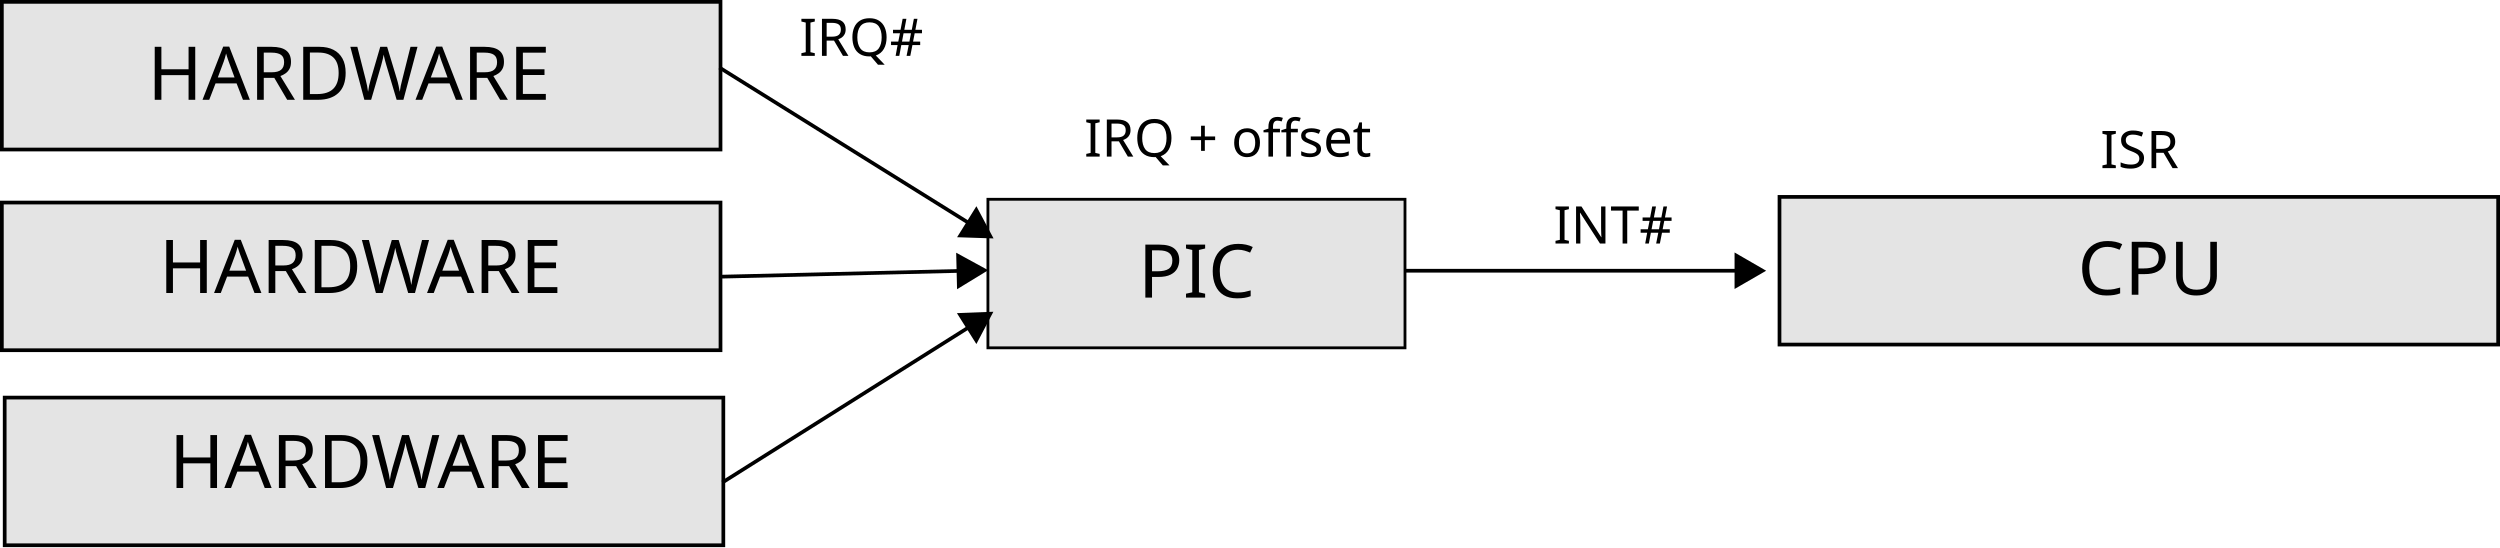
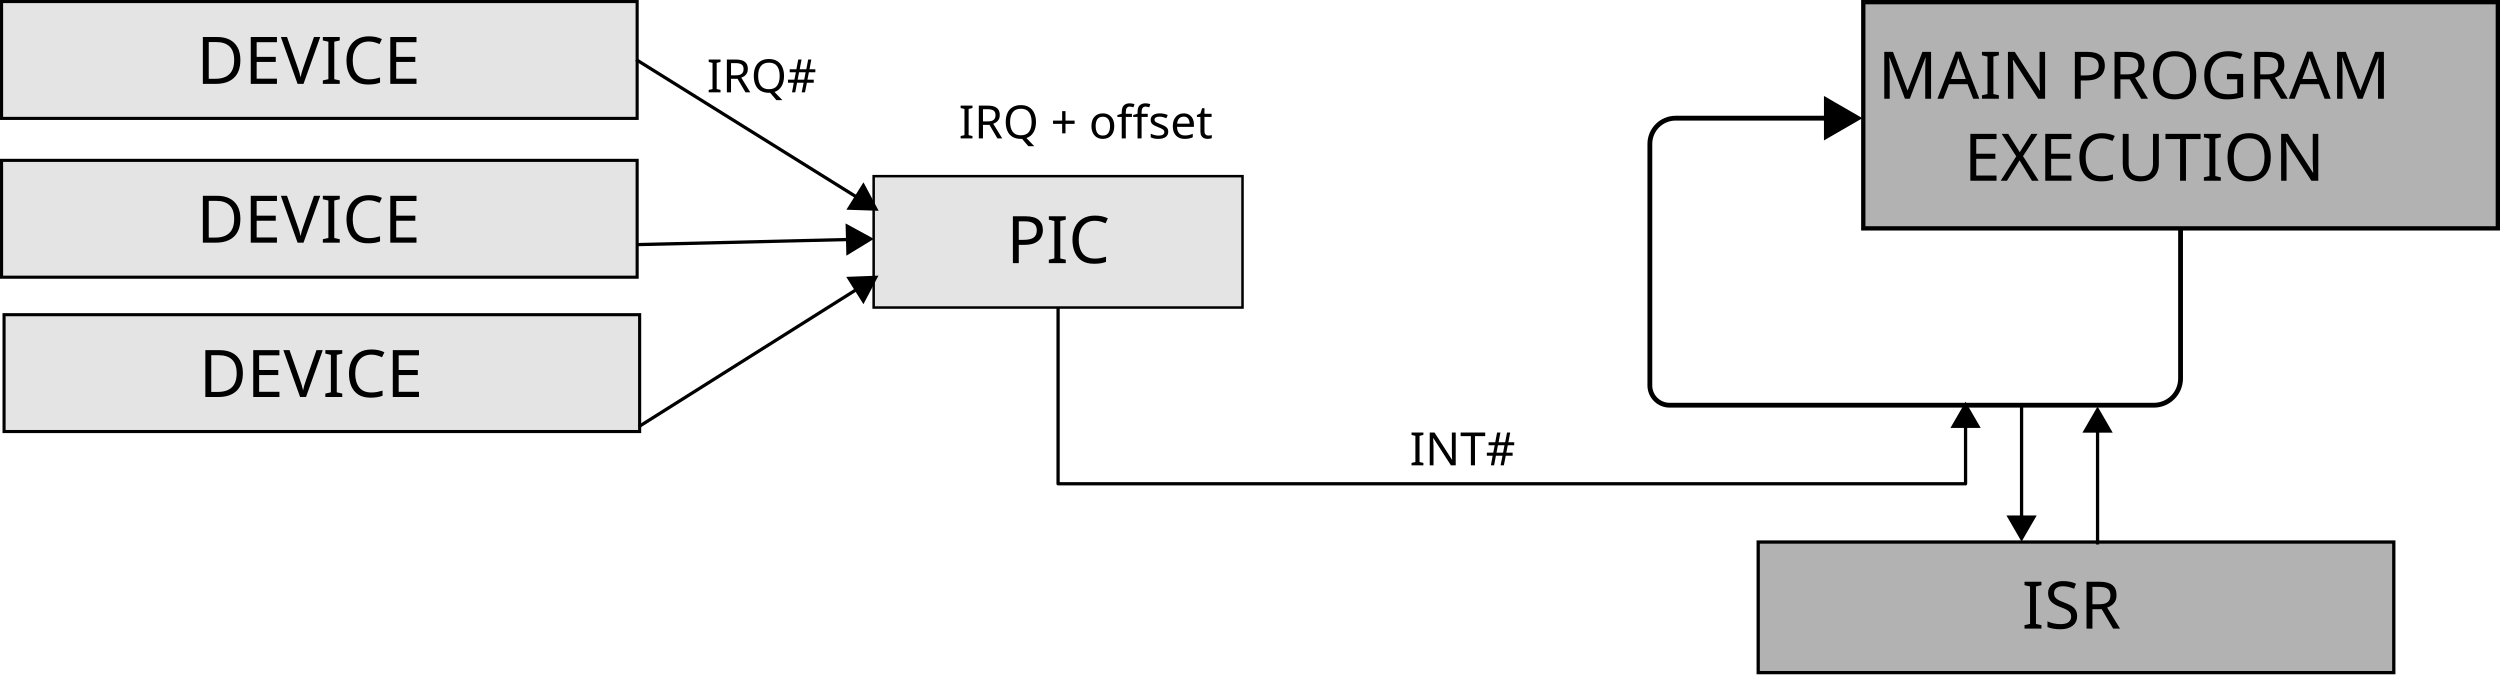
- <svg xmlns="http://www.w3.org/2000/svg" width="190.227mm" height="41.63mm" viewBox="0 0 674.033 147.507" id="svg2" version="1.1">
+ <svg xmlns="http://www.w3.org/2000/svg" width="215.087mm" height="58.011mm" viewBox="0 0 762.118 205.552" id="svg2" version="1.1">
  <defs id="defs4">
+     <marker style="overflow:visible" id="Triangle" refX="0" refY="0" orient="auto-start-reverse" markerWidth="1.5" markerHeight="1.5" viewBox="0 0 1 1" preserveAspectRatio="xMidYMid">
+       <path transform="scale(0.5)" style="fill:context-stroke;fill-rule:evenodd;stroke:context-stroke;stroke-width:1pt" d="M 5.77,0 -2.88,5 V -5 Z" id="path135" />
+     </marker>
    <marker style="overflow:visible" id="marker4736" refX="0" refY="0" orient="auto">
-       <path transform="scale(0.8,0.8)" style="fill:#000000;fill-opacity:1;fill-rule:evenodd;stroke:#000000;stroke-width:1pt;stroke-opacity:1" d="m 5.77,0 -8.65,5 0,-10 8.65,5 z" id="path4738" />
+       <path transform="scale(0.8)" style="fill:#000000;fill-opacity:1;fill-rule:evenodd;stroke:#000000;stroke-width:1pt;stroke-opacity:1" d="M 5.77,0 -2.88,5 V -5 Z" id="path4738" />
    </marker>
    <marker orient="auto" refY="0" refX="0" id="marker4535" style="overflow:visible">
-       <path id="path4537" d="m 5.77,0 -8.65,5 0,-10 8.65,5 z" style="fill:#000000;fill-opacity:1;fill-rule:evenodd;stroke:#000000;stroke-width:1pt;stroke-opacity:1" transform="scale(0.8,0.8)" />
+       <path id="path4537" d="M 5.77,0 -2.88,5 V -5 Z" style="fill:#000000;fill-opacity:1;fill-rule:evenodd;stroke:#000000;stroke-width:1pt;stroke-opacity:1" transform="scale(0.8)" />
    </marker>
    <marker style="overflow:visible" id="marker4499" refX="0" refY="0" orient="auto">
-       <path transform="scale(0.8,0.8)" style="fill:#000000;fill-opacity:1;fill-rule:evenodd;stroke:#000000;stroke-width:1pt;stroke-opacity:1" d="m 5.77,0 -8.65,5 0,-10 8.65,5 z" id="path4501" />
+       <path transform="scale(0.8)" style="fill:#000000;fill-opacity:1;fill-rule:evenodd;stroke:#000000;stroke-width:1pt;stroke-opacity:1" d="M 5.77,0 -2.88,5 V -5 Z" id="path4501" />
    </marker>
    <marker orient="auto" refY="0" refX="0" id="TriangleOutL" style="overflow:visible">
-       <path id="path4357" d="m 5.77,0 -8.65,5 0,-10 8.65,5 z" style="fill:#000000;fill-opacity:1;fill-rule:evenodd;stroke:#000000;stroke-width:1pt;stroke-opacity:1" transform="scale(0.8,0.8)" />
+       <path id="path4357" d="M 5.77,0 -2.88,5 V -5 Z" style="fill:#000000;fill-opacity:1;fill-rule:evenodd;stroke:#000000;stroke-width:1pt;stroke-opacity:1" transform="scale(0.8)" />
    </marker>
  </defs>
-   <g id="layer1" transform="translate(-23.03362,-52.65225)">
-     <rect style="fill:#e4e4e4;fill-opacity:1;stroke:#000000;stroke-width:1;stroke-linecap:butt;stroke-miterlimit:4;stroke-dasharray:none;stroke-dashoffset:0;stroke-opacity:1" id="rect4138" width="193.758" height="39.813" x="23.534" y="53.152" />
-     <text xml:space="preserve" style="font-style:normal;font-weight:normal;font-size:14px;line-height:125%;font-family:Sans;letter-spacing:0px;word-spacing:0px;fill:#000000;fill-opacity:1;stroke:none;stroke-width:1px;stroke-linecap:butt;stroke-linejoin:miter;stroke-opacity:1" x="62.812" y="79.559" id="text4140">
-       <tspan style="font-size:20px" id="tspan4142" x="62.812" y="79.559">HARDWARE</tspan>
+   <g id="layer1" transform="translate(-23.06067,-52.67931)">
+     <rect style="fill:#e4e4e4;fill-opacity:1;stroke:#000000;stroke-width:0.946;stroke-linecap:butt;stroke-miterlimit:4;stroke-dasharray:none;stroke-dashoffset:0;stroke-opacity:1" id="rect4138" width="193.758" height="35.621" x="23.534" y="53.152" />
+     <text xml:space="preserve" style="font-style:normal;font-weight:normal;line-height:0%;font-family:sans-serif;letter-spacing:0px;word-spacing:0px;fill:#000000;fill-opacity:1;stroke:none;stroke-width:1px;stroke-linecap:butt;stroke-linejoin:miter;stroke-opacity:1" x="82.961" y="78.243" id="text4140">
+       <tspan style="font-size:20px;line-height:1.25;font-family:sans-serif" id="tspan4142" x="82.961" y="78.243">DEVICE</tspan>
    </text>
-     <rect style="fill:#e4e4e4;fill-opacity:1;stroke:#000000;stroke-width:1;stroke-linecap:butt;stroke-miterlimit:4;stroke-dasharray:none;stroke-dashoffset:0;stroke-opacity:1" id="rect4138-2" width="193.758" height="39.813" x="23.534" y="107.262" />
-     <text xml:space="preserve" style="font-style:normal;font-weight:normal;font-size:14px;line-height:125%;font-family:Sans;letter-spacing:0px;word-spacing:0px;fill:#000000;fill-opacity:1;stroke:none;stroke-width:1px;stroke-linecap:butt;stroke-linejoin:miter;stroke-opacity:1" x="65.924" y="131.648" id="text4140-8">
-       <tspan style="font-size:20px" id="tspan4142-3" x="65.924" y="131.648">HARDWARE</tspan>
+     <rect style="fill:#e4e4e4;fill-opacity:1;stroke:#000000;stroke-width:0.946;stroke-linecap:butt;stroke-miterlimit:4;stroke-dasharray:none;stroke-dashoffset:0;stroke-opacity:1" id="rect4138-2" width="193.758" height="35.621" x="23.534" y="101.564" />
+     <text xml:space="preserve" style="font-style:normal;font-weight:normal;line-height:0%;font-family:sans-serif;letter-spacing:0px;word-spacing:0px;fill:#000000;fill-opacity:1;stroke:none;stroke-width:1px;stroke-linecap:butt;stroke-linejoin:miter;stroke-opacity:1" x="82.961" y="126.655" id="text4140-8">
+       <tspan style="font-size:20px;line-height:1.25;font-family:sans-serif" id="tspan4142-3" x="82.961" y="126.655">DEVICE</tspan>
    </text>
-     <rect style="fill:#e4e4e4;fill-opacity:1;stroke:#000000;stroke-width:1;stroke-linecap:butt;stroke-miterlimit:4;stroke-dasharray:none;stroke-dashoffset:0;stroke-opacity:1" id="rect4138-24" width="193.758" height="39.813" x="24.296" y="159.847" />
-     <text xml:space="preserve" style="font-style:normal;font-weight:normal;font-size:14px;line-height:125%;font-family:Sans;letter-spacing:0px;word-spacing:0px;fill:#000000;fill-opacity:1;stroke:none;stroke-width:1px;stroke-linecap:butt;stroke-linejoin:miter;stroke-opacity:1" x="68.686" y="184.233" id="text4140-0">
-       <tspan style="font-size:20px" id="tspan4142-6" x="68.686" y="184.233">HARDWARE</tspan>
+     <rect style="fill:#e4e4e4;fill-opacity:1;stroke:#000000;stroke-width:0.946;stroke-linecap:butt;stroke-miterlimit:4;stroke-dasharray:none;stroke-dashoffset:0;stroke-opacity:1" id="rect4138-24" width="193.758" height="35.621" x="24.296" y="148.613" />
+     <text xml:space="preserve" style="font-style:normal;font-weight:normal;line-height:0%;font-family:sans-serif;letter-spacing:0px;word-spacing:0px;fill:#000000;fill-opacity:1;stroke:none;stroke-width:1px;stroke-linecap:butt;stroke-linejoin:miter;stroke-opacity:1" x="83.723" y="173.703" id="text4140-0">
+       <tspan style="font-size:20px;line-height:1.25;font-family:sans-serif" id="tspan4142-6" x="83.723" y="173.703">DEVICE</tspan>
    </text>
    <rect style="fill:#e4e4e4;fill-opacity:1;stroke:#000000;stroke-width:0.764;stroke-linecap:butt;stroke-miterlimit:4;stroke-dasharray:none;stroke-dashoffset:0;stroke-opacity:1" id="rect4138-22" width="112.448" height="40.049" x="289.39" y="106.382" />
-     <text xml:space="preserve" style="font-style:normal;font-weight:normal;font-size:14px;line-height:125%;font-family:Sans;letter-spacing:0px;word-spacing:0px;fill:#000000;fill-opacity:1;stroke:none;stroke-width:1px;stroke-linecap:butt;stroke-linejoin:miter;stroke-opacity:1" x="329.898" y="132.886" id="text4140-9">
-       <tspan id="tspan4142-5" x="329.898" y="132.886" style="font-size:20px">PIC</tspan>
-     </text>
-     <rect style="fill:#e4e4e4;fill-opacity:1;stroke:#000000;stroke-width:1;stroke-linecap:butt;stroke-miterlimit:4;stroke-dasharray:none;stroke-dashoffset:0;stroke-opacity:1" id="rect4138-0" width="193.758" height="39.813" x="502.809" y="105.737" />
-     <text xml:space="preserve" style="font-style:normal;font-weight:normal;font-size:14px;line-height:125%;font-family:Sans;letter-spacing:0px;word-spacing:0px;fill:#000000;fill-opacity:1;stroke:none;stroke-width:1px;stroke-linecap:butt;stroke-linejoin:miter;stroke-opacity:1" x="583.199" y="132.124" id="text4140-94">
-       <tspan style="font-size:20px" id="tspan4142-0" x="583.199" y="132.124">CPU</tspan>
+     <text xml:space="preserve" style="font-style:normal;font-weight:normal;line-height:0%;font-family:sans-serif;letter-spacing:0px;word-spacing:0px;fill:#000000;fill-opacity:1;stroke:none;stroke-width:1px;stroke-linecap:butt;stroke-linejoin:miter;stroke-opacity:1" x="329.898" y="132.886" id="text4140-9">
+       <tspan id="tspan4142-5" x="329.898" y="132.886" style="font-size:20px;line-height:1.25;font-family:sans-serif">PIC</tspan>
    </text>
    <path style="fill:none;fill-rule:evenodd;stroke:#000000;stroke-width:1;stroke-linecap:butt;stroke-linejoin:miter;stroke-miterlimit:4;stroke-dasharray:none;stroke-opacity:1;marker-end:url(#TriangleOutL)" d="m 217.006,70.865 69.083,43.066" id="path4209" />
    <path style="fill:none;fill-rule:evenodd;stroke:#000000;stroke-width:1;stroke-linecap:butt;stroke-linejoin:miter;stroke-miterlimit:4;stroke-dasharray:none;stroke-opacity:1;marker-end:url(#marker4499)" d="m 217.437,127.245 66.349,-1.605" id="path4491" />
    <path style="fill:none;fill-rule:evenodd;stroke:#000000;stroke-width:1;stroke-linecap:butt;stroke-linejoin:miter;stroke-miterlimit:4;stroke-dasharray:none;stroke-opacity:1;marker-end:url(#marker4535)" d="m 217.81,182.731 68.244,-42.996" id="path4527" />
-     <path style="fill:none;fill-rule:evenodd;stroke:#000000;stroke-width:1;stroke-linecap:butt;stroke-linejoin:miter;stroke-miterlimit:4;stroke-dasharray:none;stroke-opacity:1;marker-end:url(#marker4736)" d="m 401.629,125.644 91.903,0" id="path4728" />
-     <text xml:space="preserve" style="font-style:normal;font-weight:normal;font-size:14px;line-height:125%;font-family:Sans;letter-spacing:0px;word-spacing:0px;fill:#000000;fill-opacity:1;stroke:none;stroke-width:1px;stroke-linecap:butt;stroke-linejoin:miter;stroke-opacity:1" x="238.539" y="67.724" id="text4776">
-       <tspan id="tspan4778" x="238.539" y="67.724">IRQ#</tspan>
+     <text xml:space="preserve" style="font-style:normal;font-weight:normal;line-height:0%;font-family:sans-serif;letter-spacing:0px;word-spacing:0px;fill:#000000;fill-opacity:1;stroke:none;stroke-width:1px;stroke-linecap:butt;stroke-linejoin:miter;stroke-opacity:1" x="238.539" y="80.831" id="text4776">
+       <tspan id="tspan4778" x="238.539" y="80.831" style="font-size:14px;line-height:1.25;font-family:sans-serif">IRQ#</tspan>
    </text>
-     <text xml:space="preserve" style="font-style:normal;font-weight:normal;font-size:14px;line-height:125%;font-family:Sans;letter-spacing:0px;word-spacing:0px;fill:#000000;fill-opacity:1;stroke:none;stroke-width:1px;stroke-linecap:butt;stroke-linejoin:miter;stroke-opacity:1" x="315.345" y="94.88" id="text4776-9">
-       <tspan id="tspan4778-1" x="315.345" y="94.88">IRQ + offset</tspan>
+     <text xml:space="preserve" style="font-style:normal;font-weight:normal;line-height:0%;font-family:sans-serif;letter-spacing:0px;word-spacing:0px;fill:#000000;fill-opacity:1;stroke:none;stroke-width:1px;stroke-linecap:butt;stroke-linejoin:miter;stroke-opacity:1" x="315.345" y="94.88" id="text4776-9">
+       <tspan id="tspan4778-1" x="315.345" y="94.88" style="font-size:14px;line-height:1.25;font-family:sans-serif">IRQ + offset</tspan>
    </text>
-     <text xml:space="preserve" style="font-style:normal;font-weight:normal;font-size:14px;line-height:125%;font-family:Sans;letter-spacing:0px;word-spacing:0px;fill:#000000;fill-opacity:1;stroke:none;stroke-width:1px;stroke-linecap:butt;stroke-linejoin:miter;stroke-opacity:1" x="441.854" y="118.316" id="text4776-4">
-       <tspan x="441.854" y="118.316" id="tspan4816">INT#</tspan>
+     <text xml:space="preserve" style="font-style:normal;font-weight:normal;line-height:0%;font-family:sans-serif;letter-spacing:0px;word-spacing:0px;fill:#000000;fill-opacity:1;stroke:none;stroke-width:1px;stroke-linecap:butt;stroke-linejoin:miter;stroke-opacity:1" x="452.803" y="194.534" id="text4776-4">
+       <tspan x="452.803" y="194.534" id="tspan4816" style="font-size:14px;line-height:1.25;font-family:sans-serif">INT#</tspan>
    </text>
-     <text xml:space="preserve" style="font-style:normal;font-weight:normal;font-size:14px;line-height:125%;font-family:Sans;letter-spacing:0px;word-spacing:0px;fill:#000000;fill-opacity:1;stroke:none;stroke-width:1px;stroke-linecap:butt;stroke-linejoin:miter;stroke-opacity:1" x="589.316" y="97.976" id="text4776-4-3">
-       <tspan x="589.316" y="97.976" id="tspan4816-7">ISR</tspan>
-     </text>
+     <g id="g2" transform="translate(72.57688,-40.36186)">
+       <rect style="fill:#b2b2b2;fill-opacity:1;stroke:#000000;stroke-width:1;stroke-linecap:butt;stroke-miterlimit:4;stroke-dasharray:none;stroke-dashoffset:0;stroke-opacity:1" id="rect4138-0-6" width="193.758" height="39.813" x="486.47" y="258.28" />
+       <text xml:space="preserve" style="font-style:normal;font-weight:normal;line-height:0%;font-family:sans-serif;letter-spacing:0px;word-spacing:0px;fill:#000000;fill-opacity:1;stroke:none;stroke-width:1px;stroke-linecap:butt;stroke-linejoin:miter;stroke-opacity:1" x="566.86" y="284.667" id="text4140-94-7">
+         <tspan style="font-size:20px;line-height:1.25;font-family:sans-serif" id="tspan4142-0-5" x="566.86" y="284.667">ISR</tspan>
+       </text>
+     </g>
+     <g id="g1" transform="translate(560.6914,-196.9819)">
+       <rect style="fill:#b2b2b2;fill-opacity:1;stroke:#000000;stroke-width:1.315;stroke-linecap:butt;stroke-miterlimit:4;stroke-dasharray:none;stroke-dashoffset:0;stroke-opacity:1" id="rect4138-0-6-2" width="193.443" height="68.962" x="30.388" y="250.319" />
+       <text xml:space="preserve" style="font-style:normal;font-weight:normal;line-height:0%;font-family:sans-serif;text-align:center;letter-spacing:0px;word-spacing:0px;text-anchor:middle;fill:#000000;fill-opacity:1;stroke:none;stroke-width:1px;stroke-linecap:butt;stroke-linejoin:miter;stroke-opacity:1" x="126.977" y="279.756" id="text4140-94-7-1">
+         <tspan style="font-size:20px;line-height:1.25;font-family:sans-serif" x="126.977" y="279.756" id="tspan1">MAIN PROGRAM</tspan>
+         <tspan style="font-size:20px;line-height:1.25;font-family:sans-serif" x="126.977" y="304.756" id="tspan4">EXECUTION</tspan>
+       </text>
+     </g>
+     <path style="fill:none;fill-opacity:1;stroke:#000000;stroke-width:1.469;stroke-linejoin:round;stroke-dasharray:none;marker-end:url(#Triangle)" d="m 121.202,295.843 v 45.781 a 8.129,8.129 135 0 1 -8.129,8.129 H -34.556 a 6.027,6.027 45 0 1 -6.027,-6.027 v -73.63 a 7.846,7.846 135 0 1 7.846,-7.846 h 49.134" id="path2" transform="translate(566.5987,-173.5444)" />
+     <path style="fill:none;fill-opacity:1;stroke:#000000;stroke-width:1;stroke-linejoin:round;stroke-dasharray:none;marker-end:url(#Triangle)" d="m 345.614,146.43 v 53.729 l 276.645,0 v -19.681" id="path3" />
+     <path style="fill:none;fill-opacity:1;stroke:#000000;stroke-width:1;stroke-linejoin:round;stroke-dasharray:none;marker-end:url(#Triangle)" d="m 639.333,176.208 v 36.265" id="path4" />
+     <path style="fill:none;fill-opacity:1;stroke:#000000;stroke-width:1;stroke-linejoin:round;stroke-dasharray:none;marker-start:url(#Triangle)" d="m 662.5,181.915 0,36.738" id="path4-5" />
  </g>
</svg>
